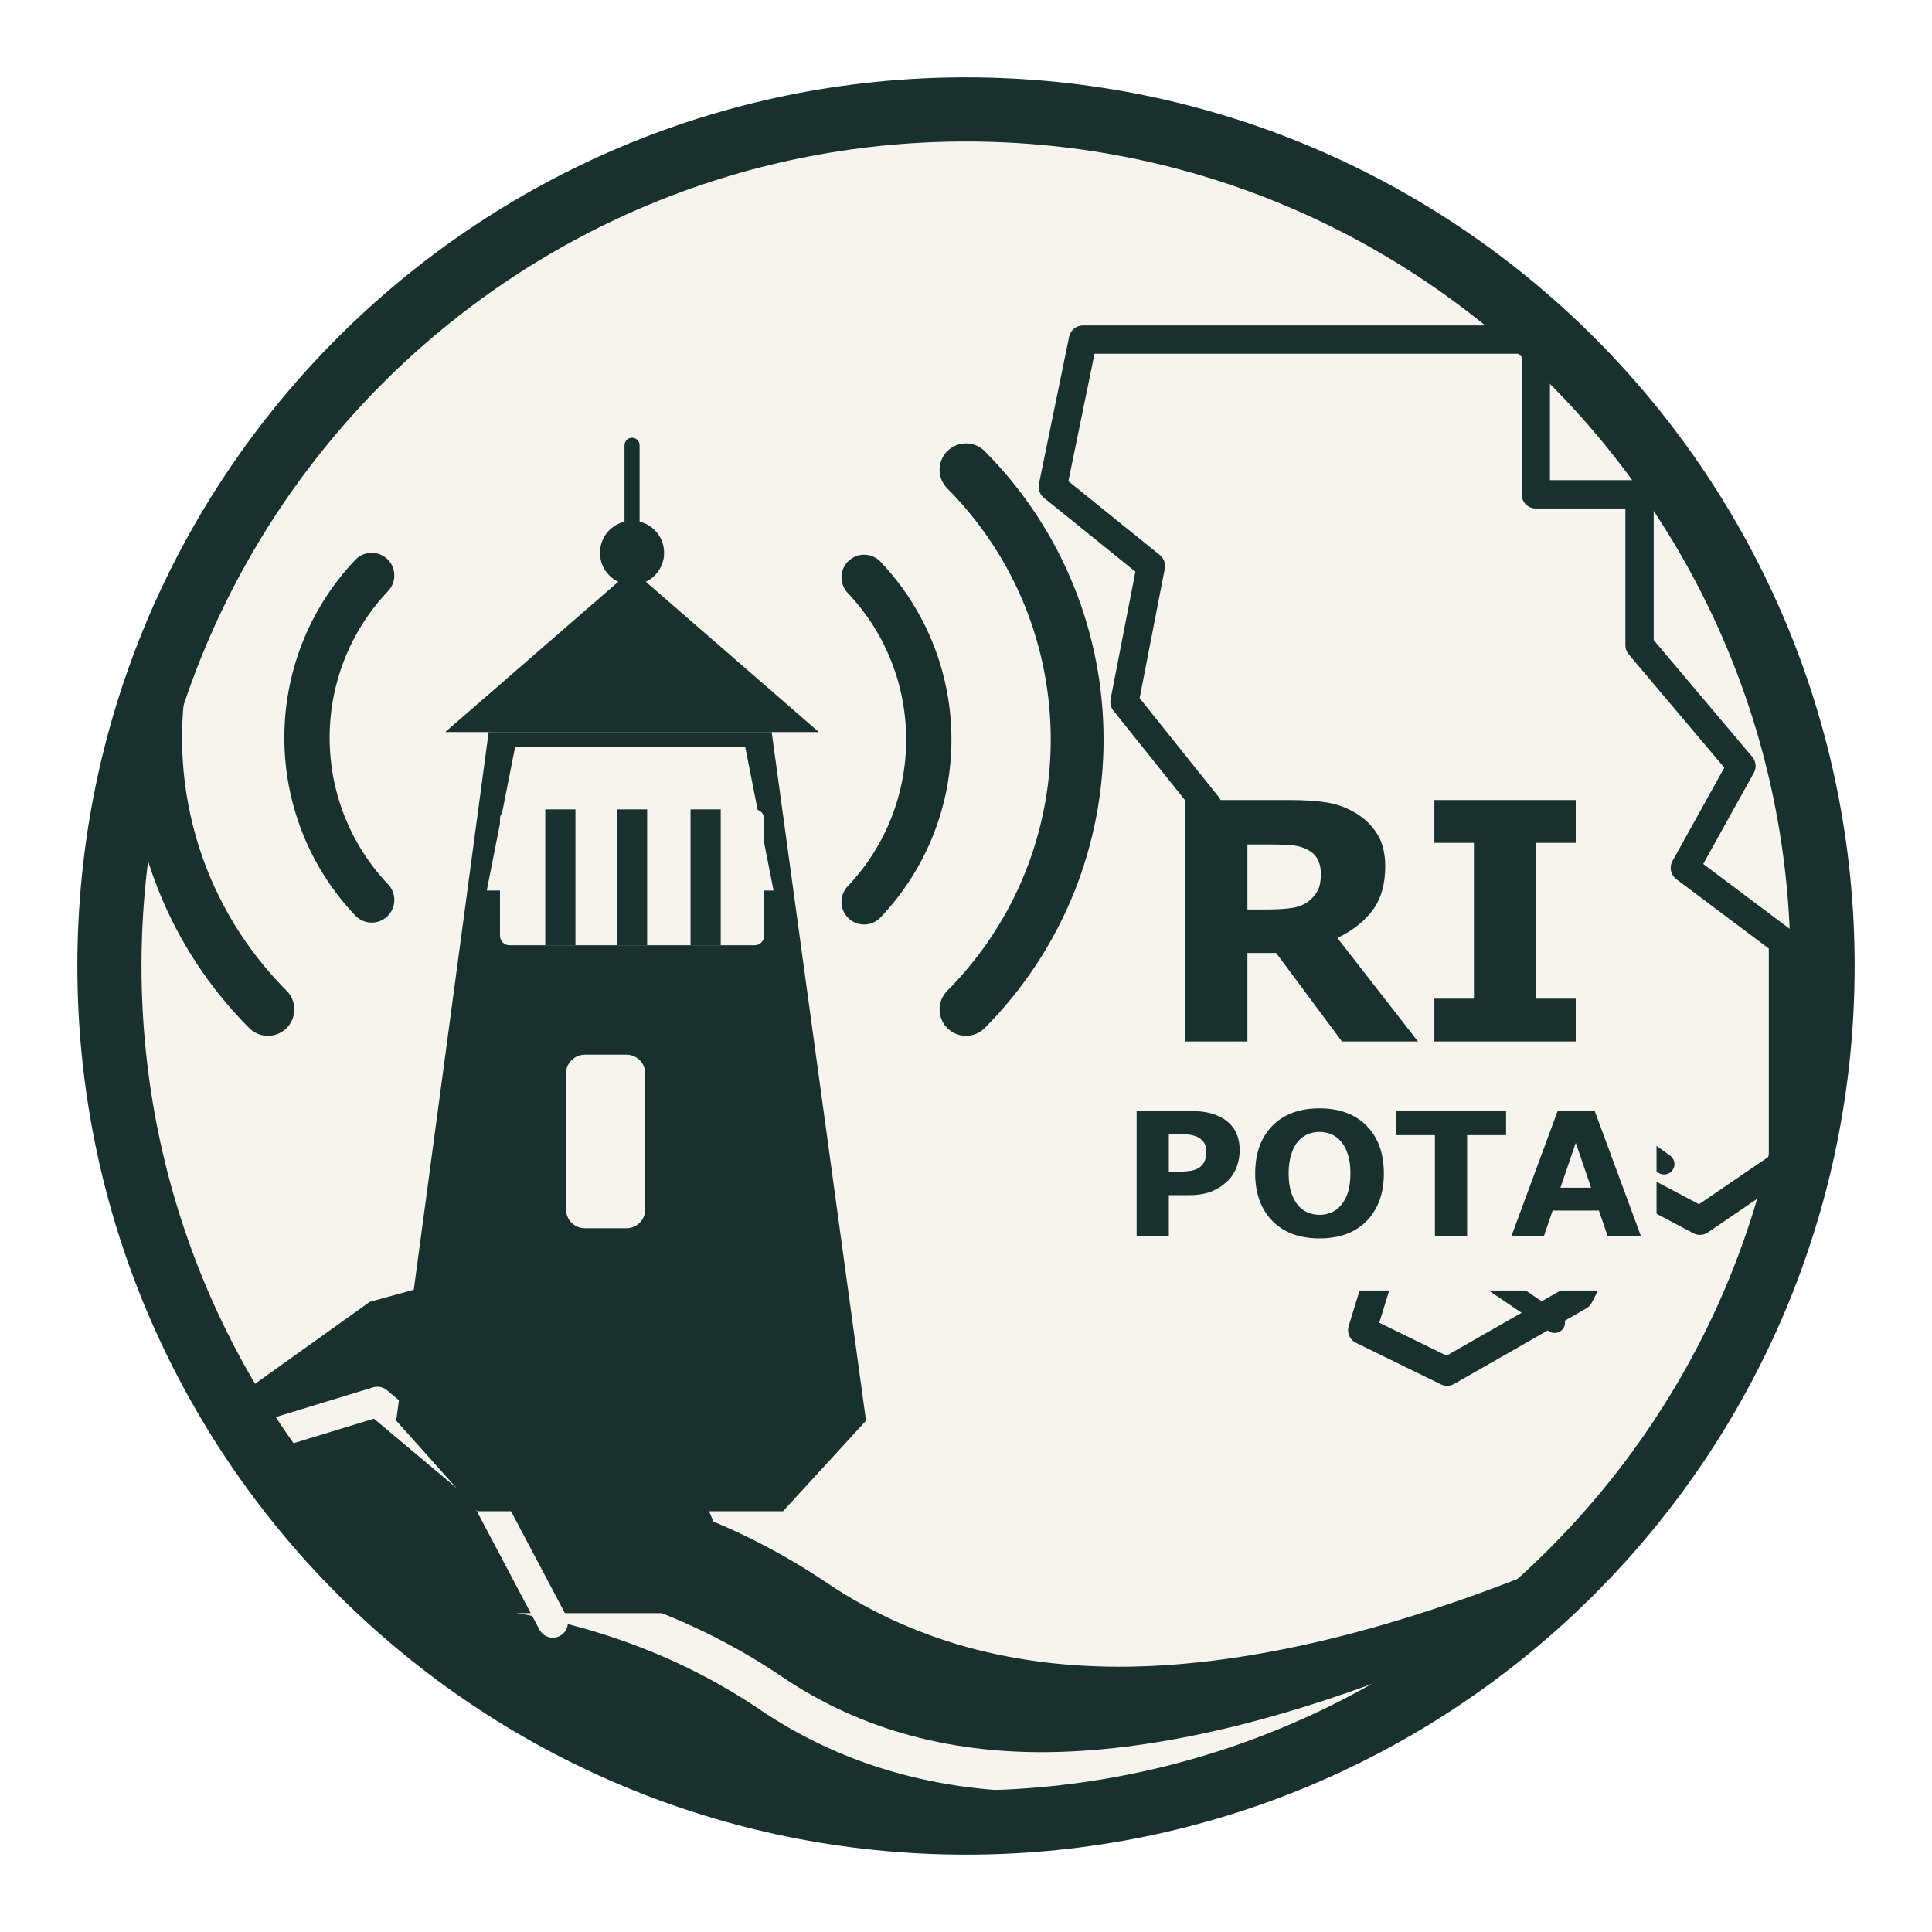
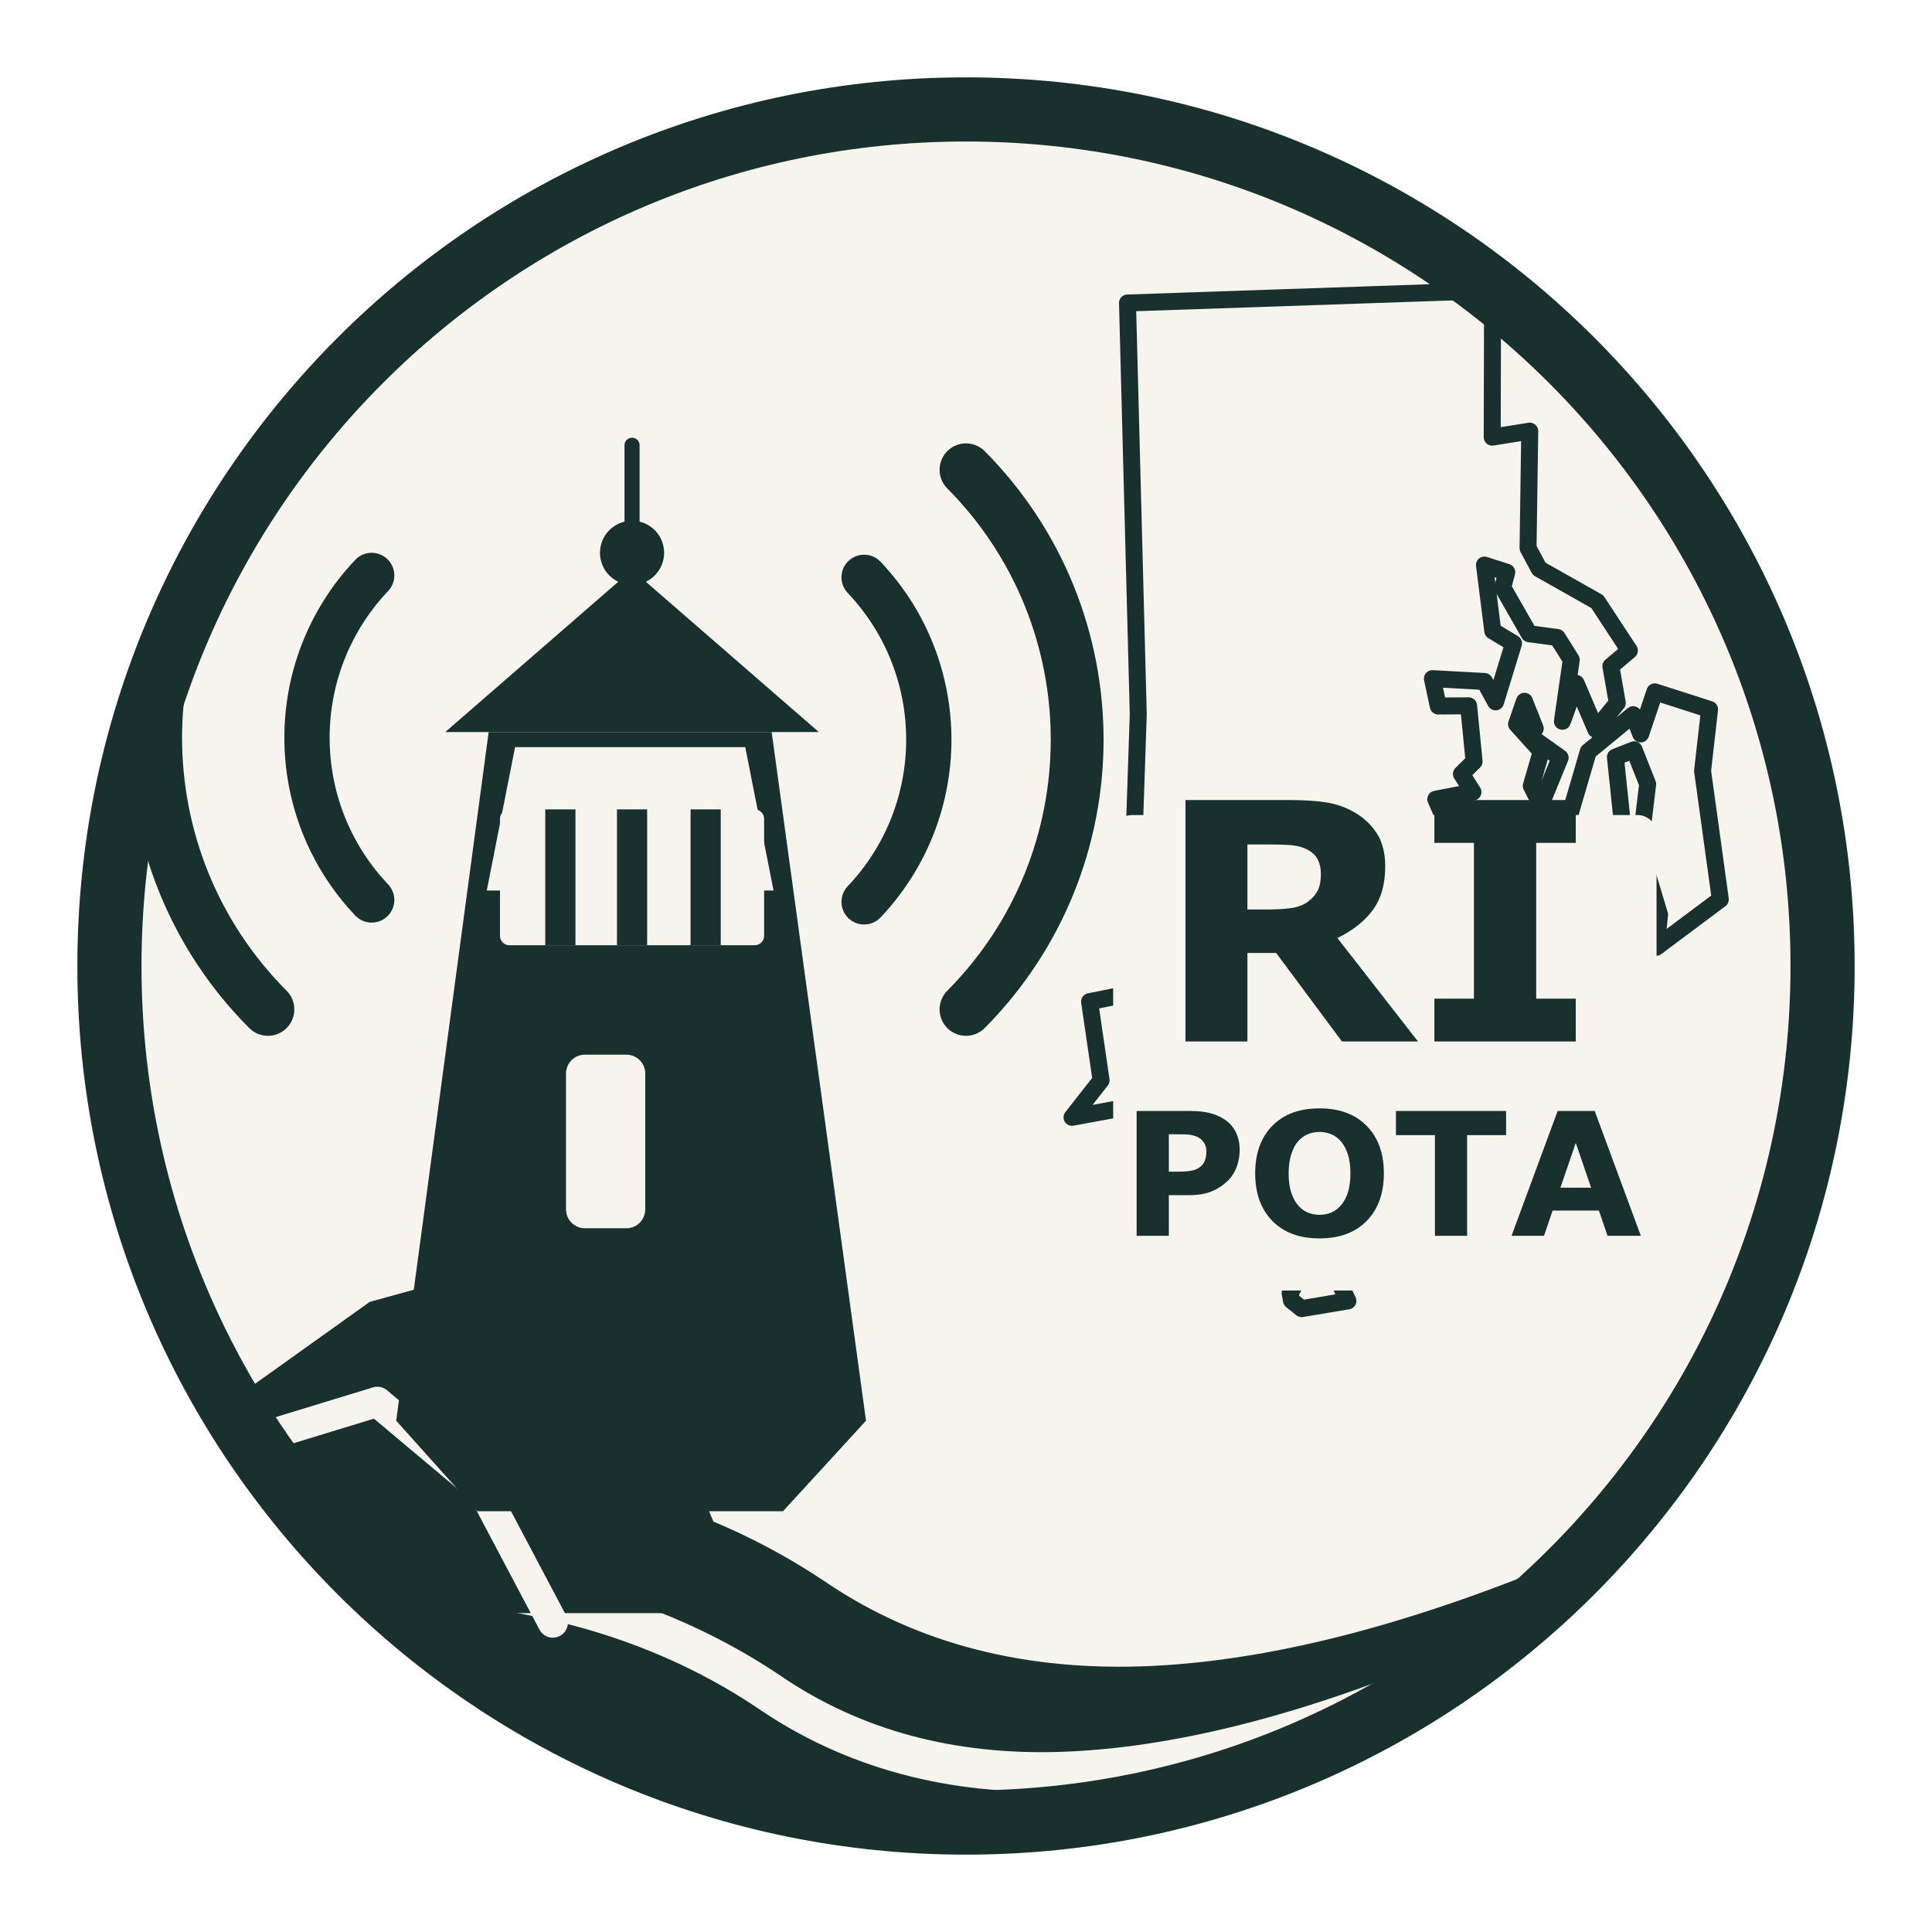
<svg xmlns="http://www.w3.org/2000/svg" viewBox="0 0 1024 1024" role="img" aria-labelledby="title desc">
  <defs>
    <clipPath id="badge-clip">
      <circle cx="512" cy="512" r="456" />
    </clipPath>
  </defs>
  <circle cx="512" cy="512" r="454" fill="#f7f4ed" />
  <g clip-path="url(#badge-clip)">
    <path fill="#18312f" d="M37 803c93-32 176-42 247-30 55 9 103 29 144 58 47 32 104 47 171 45 66-3 140-22 221-56 52-22 108-28 169-19v199H37z" />
    <path fill="none" stroke="#f7f4ed" stroke-linecap="round" stroke-linejoin="round" stroke-width="24" d="M54 801c83-28 158-39 226-32 61 7 116 27 165 60 46 31 101 45 165 42 63-3 135-22 214-55 50-21 105-28 165-20" />
    <path fill="none" stroke="#f7f4ed" stroke-linecap="round" stroke-linejoin="round" stroke-width="21" d="M33 868c70-24 136-34 198-29 69 5 128 25 177 58 44 30 96 44 155 42 59-2 127-19 202-50 68-28 143-36 224-23" />
    <path fill="#18312f" d="M112 750l84-60 80-22 62 45 61 142H70z" />
    <path fill="none" stroke="#f7f4ed" stroke-linecap="round" stroke-linejoin="round" stroke-width="16" d="M128 765l72-22 56 47 37 70" />
    <path fill="#18312f" d="M259 388h150l50 365-44 48H253l-43-48z" />
    <path fill="#f7f4ed" d="M273 396h122l15 76H258z" />
    <path fill="#18312f" d="M236 388l99-86 99 86z" />
    <circle cx="335" cy="293" r="17" fill="#18312f" />
    <path fill="none" stroke="#18312f" stroke-linecap="round" stroke-linejoin="round" stroke-width="8" d="M335 276v-40" />
    <rect x="265" y="429" width="140" height="72" rx="5" fill="#f7f4ed" />
    <rect x="289" y="429" width="16" height="72" fill="#18312f" />
    <rect x="327" y="429" width="16" height="72" fill="#18312f" />
    <rect x="366" y="429" width="16" height="72" fill="#18312f" />
    <rect x="300" y="559" width="42" height="92" rx="10" fill="#f7f4ed" />
    <path fill="none" stroke="#18312f" stroke-linecap="round" stroke-linejoin="round" stroke-width="28" d="M142 247a204 204 0 0 0 0 288" />
    <path fill="none" stroke="#18312f" stroke-linecap="round" stroke-linejoin="round" stroke-width="24" d="M197 305a125 125 0 0 0 0 172" />
    <path fill="none" stroke="#18312f" stroke-linecap="round" stroke-linejoin="round" stroke-width="24" d="M458 306a125 125 0 0 1 0 172" />
    <path fill="none" stroke="#18312f" stroke-linecap="round" stroke-linejoin="round" stroke-width="28" d="M512 249a203 203 0 0 1 0 286" />
-     <path fill="none" stroke="#18312f" stroke-linecap="round" stroke-linejoin="round" stroke-width="15" d="M574 180h240v82h55v80l54 64-30 54 52 39v118l-44 30-34-18-30 58-70 40-45-22 24-78-44-21-56 22-38-29 32-59-33-55 33-58-44-55 14-72-52-42z" />
-     <path fill="none" stroke="#18312f" stroke-linecap="round" stroke-linejoin="round" stroke-width="11" d="M846 591l36 26m-95 59 37 25m-90-89 30 25m-91-18 30 22" />
+     <path fill="none" stroke="#18312f" stroke-linecap="round" stroke-linejoin="round" stroke-width="9" d="M803.8 383.8L808.0 371.7L813.7 386.1L808.5 388.5L826.9 401.6L816.7 426.5L811.6 416.5L816.9 398.3L803.8 383.8ZM799.6 498.8L811.9 486.3L812.1 493.9L821.1 489.0L815.8 463.4L823.5 461.1L841.8 398.4L865.6 378.8L869.6 389.0L877.1 366.7L906.1 376.0L902.4 408.6L911.8 476.7L877.8 502.1L879.6 484.8L865.3 437.4L870.5 438.8L873.3 415.6L866.1 397.4L856.2 401.3L862.1 457.6L852.8 481.1L856.3 489.9L835.5 481.9L824.0 505.4L817.7 499.8L803.9 506.2L799.6 498.8ZM782.2 499.3L796.2 429.3L803.6 488.2L794.0 491.3L788.8 482.7L791.0 494.9L782.6 506.9L782.1 503.0L782.2 499.3ZM683.8 685.4L698.8 658.7L700.2 641.5L711.1 652.8L705.4 670.5L714.4 689.5L689.9 693.6L684.5 689.3L683.8 685.4ZM568.2 592.2L583.6 572.6L577.5 530.9L598.3 526.7L603.3 378.6L597.6 160.6L791.1 154.0L790.9 231.7L810.8 228.5L809.9 290.5L815.8 301.5L846.6 318.9L863.6 344.8L853.8 353.1L857.2 372.6L845.8 386.6L835.4 362.2L828.1 382.3L832.8 349.7L825.4 337.9L810.5 335.9L796.5 311.4L798.6 303.3L786.8 299.5L791.2 334.4L802.2 341.0L792.7 372.0L786.8 361.2L759.2 359.7L762.3 374.2L778.4 374.1L781.3 403.6L774.6 410.2L780.7 419.8L761.0 423.6L775.3 456.6L773.9 492.0L756.6 516.6L757.9 531.0L745.0 561.6L734.8 553.0L712.3 552.8L636.1 579.7L568.2 592.2Z" />
    <rect x="590" y="432" width="288" height="252" rx="10" fill="#f7f4ed" />
    <path fill="#18312f" d="M700.09 463.23Q700.09 458.41 698.11 454.98Q696.13 451.54 691.32 449.56Q687.97 448.19 683.50 447.89Q679.03 447.59 673.10 447.59L661.16 447.59L661.16 482.05L671.30 482.05Q679.20 482.05 684.53 481.27Q689.86 480.50 693.47 477.75Q696.91 475.09 698.50 471.86Q700.09 468.64 700.09 463.23M708.85 497.17L751.56 552L711.26 552L676.37 505.08L661.16 505.08L661.16 552L628.33 552L628.33 424.04L683.67 424.04Q695.02 424.04 703.18 425.33Q711.34 426.62 718.48 430.91Q725.70 435.21 729.95 442.04Q734.20 448.88 734.20 459.19Q734.20 473.37 727.63 482.30Q721.05 491.24 708.85 497.17M835.18 529.31L835.18 552L760.24 552L760.24 529.31L781.21 529.31L781.21 446.73L760.24 446.73L760.24 424.04L835.18 424.04L835.18 446.73L814.21 446.73L814.21 529.31" />
    <path fill="#18312f" d="M657.05 609.72Q657.05 614.17 655.50 618.41Q653.94 622.65 651.05 625.54Q647.10 629.45 642.23 631.45Q637.37 633.45 630.12 633.45L619.50 633.45L619.50 655L602.44 655L602.44 588.84L630.52 588.84Q636.83 588.84 641.17 589.93Q645.50 591.02 648.83 593.19Q652.83 595.81 654.94 599.90Q657.05 603.99 657.05 609.72M639.41 610.12Q639.41 607.32 637.90 605.30Q636.39 603.28 634.39 602.48Q631.72 601.41 629.19 601.30Q626.66 601.19 622.44 601.19L619.50 601.19L619.50 621.01L624.39 621.01Q628.75 621.01 631.57 620.48Q634.39 619.94 636.30 618.34Q637.94 616.92 638.68 614.94Q639.41 612.97 639.41 610.12M733.48 621.94Q733.48 637.76 724.41 647.07Q715.35 656.38 699.35 656.38Q683.40 656.38 674.34 647.07Q665.27 637.76 665.27 621.94Q665.27 605.99 674.34 596.73Q683.40 587.46 699.35 587.46Q715.26 587.46 724.37 596.73Q733.48 605.99 733.48 621.94M710.86 638.69Q713.35 635.67 714.55 631.56Q715.75 627.45 715.75 621.90Q715.75 615.94 714.37 611.77Q712.99 607.59 710.77 605.01Q708.51 602.35 705.55 601.15Q702.60 599.95 699.40 599.95Q696.15 599.95 693.29 601.10Q690.42 602.26 688.02 604.92Q685.80 607.41 684.40 611.79Q683 616.17 683 621.94Q683 627.85 684.36 632.01Q685.71 636.16 687.93 638.78Q690.15 641.40 693.13 642.65Q696.11 643.89 699.40 643.89Q702.68 643.89 705.66 642.63Q708.64 641.36 710.86 638.69M798.26 588.84L798.26 601.64L777.60 601.64L777.60 655L760.54 655L760.54 601.64L739.88 601.64L739.88 588.84L798.26 588.84M845.23 588.84L869.67 655L852.03 655L847.45 641.63L822.92 641.63L818.35 655L801.15 655L825.59 588.84L845.23 588.84M827.05 629.50L843.32 629.50L835.19 605.77" />
  </g>
  <circle cx="512" cy="512" r="454" fill="none" stroke="#18312f" stroke-linecap="round" stroke-linejoin="round" stroke-width="34" />
</svg>
